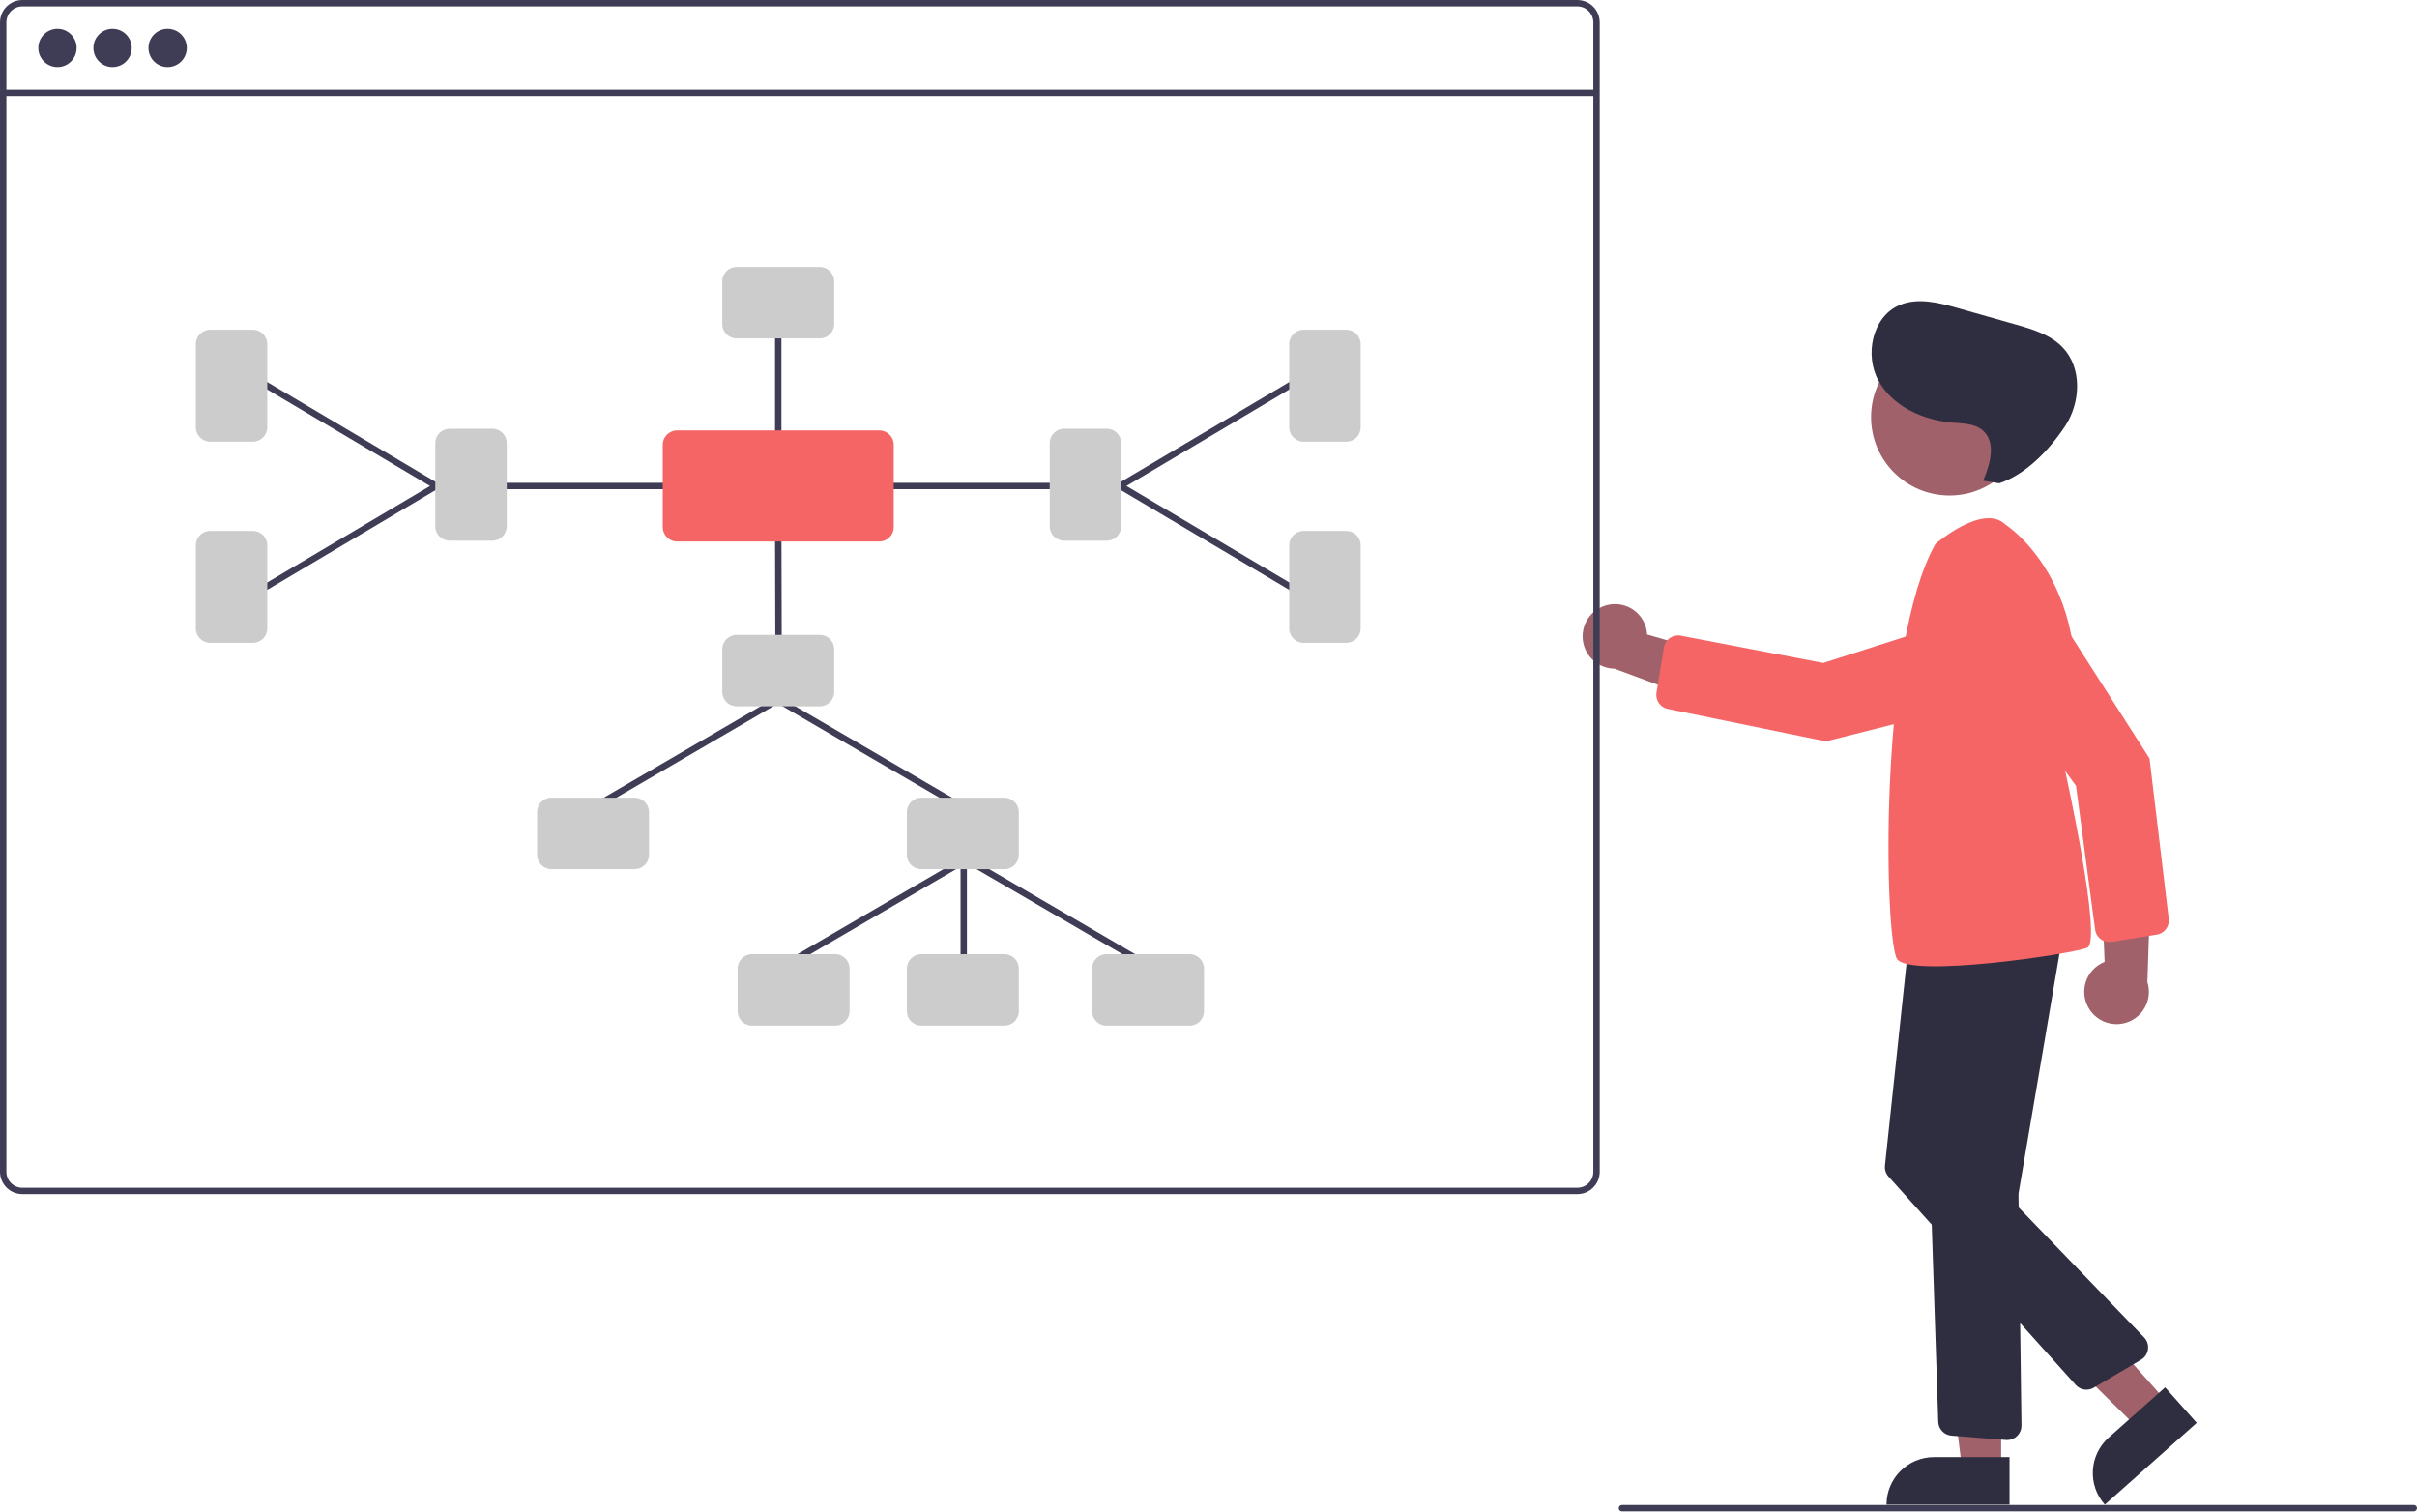
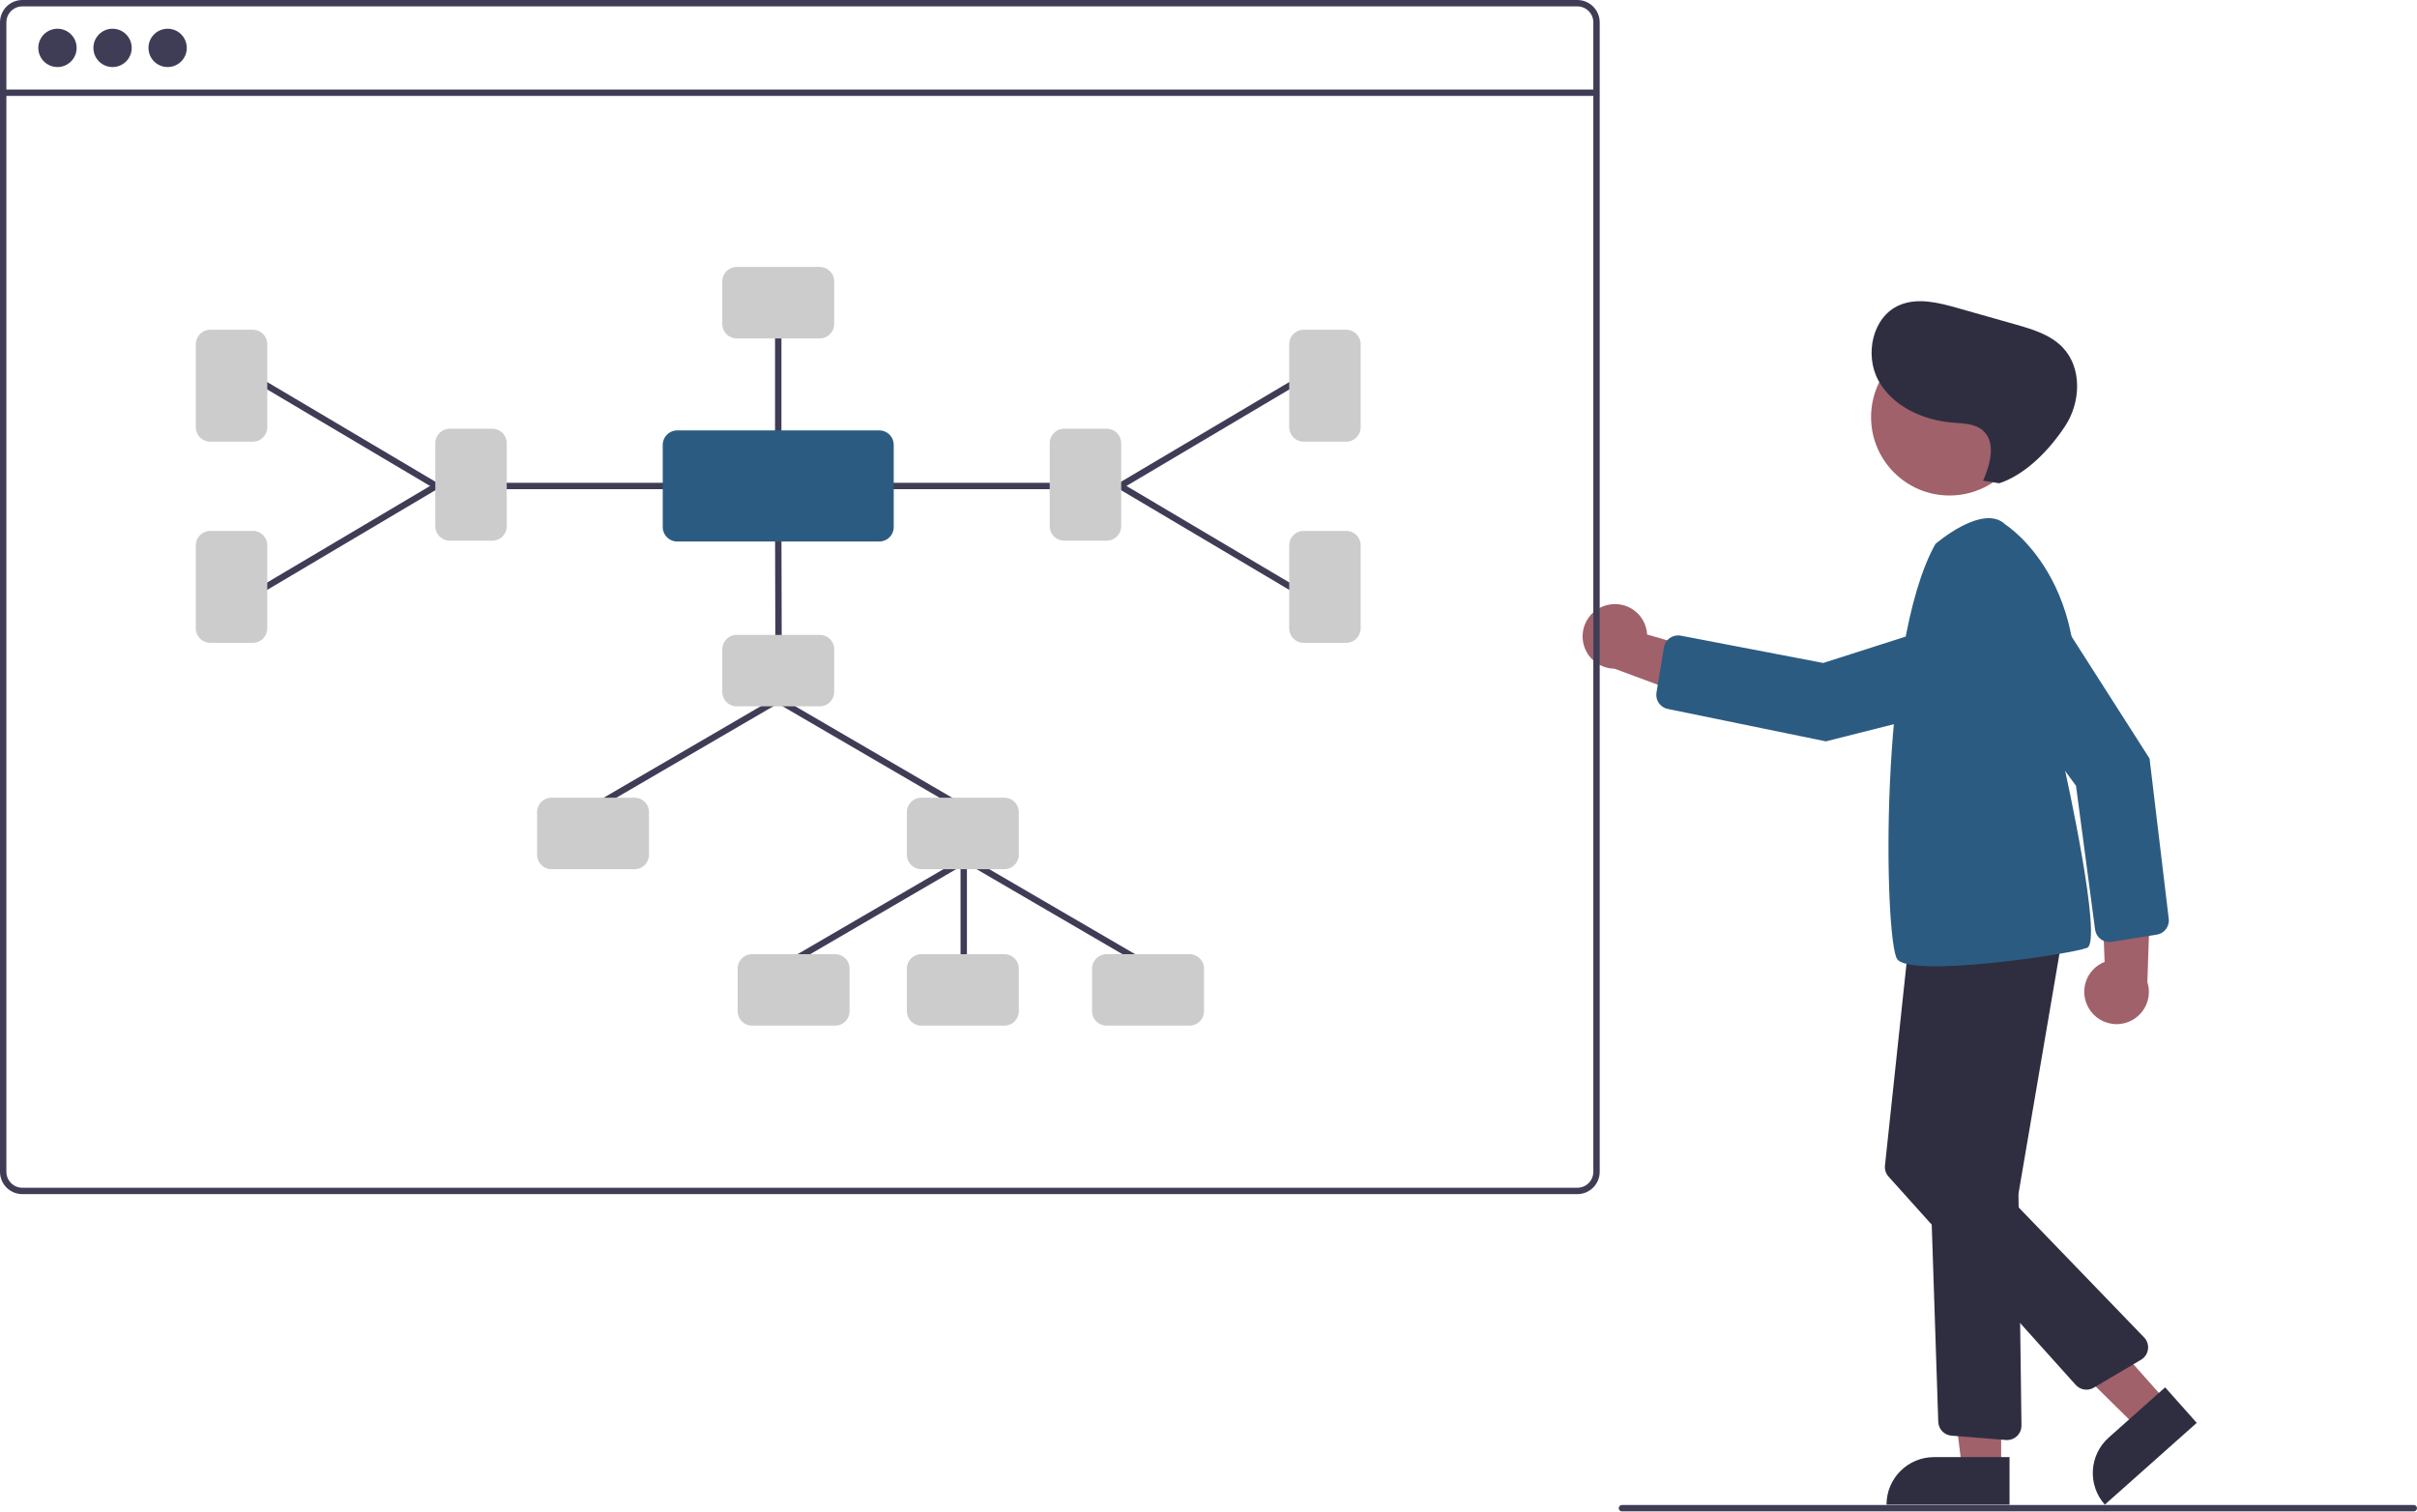
<svg xmlns="http://www.w3.org/2000/svg" id="ed1cb2a2-9ed7-4833-8d03-c78f60f09f28" data-name="Layer 1" width="756.96" height="473.36" viewBox="0 0 756.96 473.36">
  <path d="M875.75,529.197a10.056,10.056,0,0,1,4.899-14.62l-1.421-35.707,15.897,9.598-1.087,32.436a10.11,10.11,0,0,1-18.287,8.292Z" transform="translate(-221.5198 -213.32)" fill="#a0616a" />
-   <path d="M896.967,506.049l-14.132,2.258a4.5,4.5,0,0,1-5.17-3.851l-5.979-45.029-29.545-40.432a13.579,13.579,0,0,1,3.653-19.453l-.001-0a13.579,13.579,0,0,1,18.754,4.13l30.174,47.218,6.006,50.181a4.554,4.554,0,0,1,.013.965A4.486,4.486,0,0,1,896.967,506.049Z" transform="translate(-221.5198 -213.32)" fill="#f56565" />
+   <path d="M896.967,506.049l-14.132,2.258a4.5,4.5,0,0,1-5.17-3.851l-5.979-45.029-29.545-40.432a13.579,13.579,0,0,1,3.653-19.453l-.001-0a13.579,13.579,0,0,1,18.754,4.13l30.174,47.218,6.006,50.181a4.554,4.554,0,0,1,.013.965A4.486,4.486,0,0,1,896.967,506.049Z" transform="translate(-221.5198 -213.32)" fill="#2C5B81" />
  <polygon points="626.725 459.863 614.465 459.863 608.633 412.575 626.727 412.576 626.725 459.863" fill="#a0616a" />
  <path d="M605.708,456.36h23.644a0,0,0,0,1,0,0v14.887a0,0,0,0,1,0,0H590.821a0,0,0,0,1,0,0v0A14.887,14.887,0,0,1,605.708,456.36Z" fill="#2f2e41" />
  <polygon points="678.45 438.879 669.29 447.027 635.145 413.36 647.021 403.547 678.45 438.879" fill="#a0616a" />
  <path d="M885.779,658.758h23.644a0,0,0,0,1,0,0v14.887a0,0,0,0,1,0,0H870.892a0,0,0,0,1,0,0v0A14.887,14.887,0,0,1,885.779,658.758Z" transform="translate(-439.2403 546.7506) rotate(-41.65452)" fill="#2f2e41" />
  <path d="M725.043,402.777a10.056,10.056,0,0,1,12.324,9.267l34.327,9.93-14.128,12.051L727.134,422.747a10.11,10.11,0,0,1-2.091-19.97Z" transform="translate(-221.5198 -213.32)" fill="#a0616a" />
  <circle cx="610.547" cy="130.628" r="24.561" fill="#a0616a" />
  <path d="M849.75,664.328,832.686,662.963a4.497,4.497,0,0,1-4.139-4.337l-4.763-143.833a4.489,4.489,0,0,1,3.876-4.605l34.02-4.747a4.5,4.5,0,0,1,5.058,5.214l-13.018,76.249a3.514,3.514,0,0,0-.05.635l.938,72.245a4.501,4.501,0,0,1-4.503,4.56C849.987,664.343,849.868,664.338,849.75,664.328Z" transform="translate(-221.5198 -213.32)" fill="#2f2e41" />
  <path d="M871.604,647.077l-58.619-65.238a4.504,4.504,0,0,1-1.127-3.484l7.403-69.405a4.493,4.493,0,0,1,4.774-4.013l35.976,2.398a4.5,4.5,0,0,1,3.964,5.931l-21.555,63.768a3.487,3.487,0,0,0,.797,3.551l49.793,51.604a4.5,4.5,0,0,1-.949,6.999l-14.819,8.757a4.51,4.51,0,0,1-5.636-.866Z" transform="translate(-221.5198 -213.32)" fill="#2f2e41" />
-   <path d="M827.665,383.68s15-13,22-6c0,0,32.5,20.5,18.5,76.5,0,0,12,54,7,56s-55.5,9.5-59.5,3.5S809.665,415.68,827.665,383.68Z" transform="translate(-221.5198 -213.32)" fill="#f56565" />
-   <path d="M740.303,430.22l2.322-14.122a4.5,4.5,0,0,1,5.287-3.689l44.613,8.551L840.219,405.699a13.579,13.579,0,0,1,17.303,9.61l0-.001a13.579,13.579,0,0,1-9.842,16.489l-54.332,13.714-49.509-10.153a4.554,4.554,0,0,1-.92-.292A4.486,4.486,0,0,1,740.303,430.22Z" transform="translate(-221.5198 -213.32)" fill="#f56565" />
+   <path d="M827.665,383.68s15-13,22-6c0,0,32.5,20.5,18.5,76.5,0,0,12,54,7,56s-55.5,9.5-59.5,3.5S809.665,415.68,827.665,383.68Z" transform="translate(-221.5198 -213.32)" fill="#2C5B81" />
+   <path d="M740.303,430.22l2.322-14.122a4.5,4.5,0,0,1,5.287-3.689l44.613,8.551L840.219,405.699a13.579,13.579,0,0,1,17.303,9.61l0-.001a13.579,13.579,0,0,1-9.842,16.489l-54.332,13.714-49.509-10.153a4.554,4.554,0,0,1-.92-.292A4.486,4.486,0,0,1,740.303,430.22Z" transform="translate(-221.5198 -213.32)" fill="#2C5B81" />
  <path d="M842.606,363.871c2.244-5.195,4.144-12.113-.161-15.785-2.497-2.13-6.094-2.135-9.365-2.4-9.217-.747-18.706-4.988-23.211-13.064s-1.989-20.084,6.51-23.728c5.729-2.456,12.297-.783,18.294.918l18.006,5.106c5.35,1.517,10.967,3.19,14.819,7.201,6.143,6.397,5.684,17.212.805,24.618S856.077,361.868,847.665,364.68Z" transform="translate(-221.5198 -213.32)" fill="#2f2e41" />
  <path d="M977.48,686.68h-248a1,1,0,0,1,0-2h248a1,1,0,0,1,0,2Z" transform="translate(-221.5198 -213.32)" fill="#3f3d56" />
  <path d="M715.52,213.32h-487a7.008,7.008,0,0,0-7,7v360a7.008,7.008,0,0,0,7,7h487a7.008,7.008,0,0,0,7-7v-360A7.008,7.008,0,0,0,715.52,213.32Zm5,367a5.002,5.002,0,0,1-5,5h-487a5.002,5.002,0,0,1-5-5v-360a5.002,5.002,0,0,1,5-5h487a5.002,5.002,0,0,1,5,5Z" transform="translate(-221.5198 -213.32)" fill="#3f3d56" />
  <rect x="1" y="28.04" width="499" height="2" fill="#3f3d56" />
  <circle cx="18" cy="15" r="6" fill="#3f3d56" />
  <circle cx="35.25" cy="15" r="6" fill="#3f3d56" />
  <circle cx="52.5" cy="15" r="6" fill="#3f3d56" />
  <path d="M523.343,524.625a1,1,0,0,1-1-1v-41a1,1,0,0,1,2,0v41A1,1,0,0,1,523.343,524.625Z" transform="translate(-221.5198 -213.32)" fill="#3f3d56" />
  <path d="M521.972,466.625a.995.995,0,0,1-.502-.136l-56.815-33.104a1,1,0,0,1,1.007-1.729l56.815,33.104a1,1,0,0,1-.504,1.864Z" transform="translate(-221.5198 -213.32)" fill="#3f3d56" />
  <path d="M408.344,466.625a1,1,0,0,1-.504-1.864l56.815-33.104A1,1,0,0,1,465.661,433.385l-56.815,33.104A.999.999,0,0,1,408.344,466.625Z" transform="translate(-221.5198 -213.32)" fill="#3f3d56" />
  <path d="M580.972,516.625a.995.995,0,0,1-.502-.136l-56.815-33.104a1,1,0,0,1,1.007-1.729l56.815,33.104a1,1,0,0,1-.504,1.864Z" transform="translate(-221.5198 -213.32)" fill="#3f3d56" />
  <path d="M467.344,516.625a1,1,0,0,1-.504-1.864l56.815-33.104A1,1,0,0,1,524.661,483.385l-56.815,33.104A.999.999,0,0,1,467.344,516.625Z" transform="translate(-221.5198 -213.32)" fill="#3f3d56" />
  <path d="M465.343,415.625a1.0 1,0,0,1-1-.998L464.25,378.24a1.0 1,0,0,1,.998-1.002h.002a1.0 1,0,0,1,1,.998l.093,36.387a1.0 1,0,0,1-.998,1.002Z" transform="translate(-221.5198 -213.32)" fill="#3f3d56" />
  <path d="M478.276,434.541h-26.052a4.505,4.505,0,0,1-4.5-4.5V416.659a4.505,4.505,0,0,1,4.5-4.5h26.052a4.505,4.505,0,0,1,4.5,4.5v13.381A4.505,4.505,0,0,1,478.276,434.541Z" transform="translate(-221.5198 -213.32)" fill="#ccc" />
  <path d="M435.158,366.521H379.724a1,1,0,0,1,0-2h55.433a1,1,0,0,1,0,2Z" transform="translate(-221.5198 -213.32)" fill="#3f3d56" />
  <path d="M465.25,352.238a1,1,0,0,1-1-1v-34.613a1,1,0,0,1,2,0v34.613A1,1,0,0,1,465.25,352.238Z" transform="translate(-221.5198 -213.32)" fill="#3f3d56" />
  <path d="M358.157,366.521a.996.996,0,0,1-.509-.14l-53.815-31.896a1,1,0,0,1,1.02-1.721l53.815,31.896a1,1,0,0,1-.511,1.86Z" transform="translate(-221.5198 -213.32)" fill="#3f3d56" />
  <path d="M304.344,398.417a1,1,0,0,1-.511-1.86l53.815-31.896a1,1,0,0,1,1.02,1.721l-53.815,31.896A.996.996,0,0,1,304.344,398.417Z" transform="translate(-221.5198 -213.32)" fill="#3f3d56" />
  <path d="M375.724,382.651H362.343a4.505,4.505,0,0,1-4.5-4.5V352.099a4.505,4.505,0,0,1,4.5-4.5h13.381a4.505,4.505,0,0,1,4.5,4.5v26.052A4.505,4.505,0,0,1,375.724,382.651Z" transform="translate(-221.5198 -213.32)" fill="#ccc" />
  <path d="M478.276,319.316h-26.052a4.505,4.505,0,0,1-4.5-4.5V301.434a4.505,4.505,0,0,1,4.5-4.5h26.052a4.505,4.505,0,0,1,4.5,4.5v13.382A4.505,4.505,0,0,1,478.276,319.316Z" transform="translate(-221.5198 -213.32)" fill="#ccc" />
  <path d="M300.724,351.651H287.343a4.505,4.505,0,0,1-4.5-4.5V321.099a4.505,4.505,0,0,1,4.5-4.5h13.381a4.505,4.505,0,0,1,4.5,4.5v26.052A4.505,4.505,0,0,1,300.724,351.651Z" transform="translate(-221.5198 -213.32)" fill="#ccc" />
  <path d="M300.724,414.651H287.343a4.505,4.505,0,0,1-4.5-4.5V384.099a4.505,4.505,0,0,1,4.5-4.5h13.381a4.505,4.505,0,0,1,4.5,4.5v26.052A4.505,4.505,0,0,1,300.724,414.651Z" transform="translate(-221.5198 -213.32)" fill="#ccc" />
  <path d="M550.776,366.521H495.343a1,1,0,0,1,0-2h55.434a1,1,0,0,1,0,2Z" transform="translate(-221.5198 -213.32)" fill="#3f3d56" />
  <path d="M572.344,366.521a1,1,0,0,1-.511-1.86l53.815-31.896a1,1,0,1,1,1.02,1.721l-53.815,31.896A.995.995,0,0,1,572.344,366.521Z" transform="translate(-221.5198 -213.32)" fill="#3f3d56" />
  <path d="M626.157,398.417a.995.995,0,0,1-.509-.14l-53.815-31.896a1,1,0,1,1,1.02-1.721l53.815,31.896a1,1,0,0,1-.511,1.86Z" transform="translate(-221.5198 -213.32)" fill="#3f3d56" />
  <path d="M568.158,382.651H554.776a4.505,4.505,0,0,1-4.5-4.5V352.099a4.505,4.505,0,0,1,4.5-4.5h13.381a4.505,4.505,0,0,1,4.5,4.5v26.052A4.505,4.505,0,0,1,568.158,382.651Z" transform="translate(-221.5198 -213.32)" fill="#ccc" />
  <path d="M643.158,351.651H629.776a4.505,4.505,0,0,1-4.5-4.5V321.099a4.505,4.505,0,0,1,4.5-4.5h13.381a4.505,4.505,0,0,1,4.5,4.5v26.052A4.505,4.505,0,0,1,643.158,351.651Z" transform="translate(-221.5198 -213.32)" fill="#ccc" />
  <path d="M643.158,414.651H629.776a4.505,4.505,0,0,1-4.5-4.5V384.099a4.505,4.505,0,0,1,4.5-4.5h13.381a4.505,4.505,0,0,1,4.5,4.5v26.052A4.505,4.505,0,0,1,643.158,414.651Z" transform="translate(-221.5198 -213.32)" fill="#ccc" />
  <path d="M420.276,485.541h-26.052a4.505,4.505,0,0,1-4.5-4.5V467.659a4.505,4.505,0,0,1,4.5-4.5h26.052a4.505,4.505,0,0,1,4.5,4.5v13.381A4.505,4.505,0,0,1,420.276,485.541Z" transform="translate(-221.5198 -213.32)" fill="#ccc" />
  <path d="M536.091,485.541h-26.052a4.505,4.505,0,0,1-4.5-4.5V467.659a4.505,4.505,0,0,1,4.5-4.5h26.052a4.505,4.505,0,0,1,4.5,4.5v13.381A4.505,4.505,0,0,1,536.091,485.541Z" transform="translate(-221.5198 -213.32)" fill="#ccc" />
  <path d="M483.091,534.541h-26.052a4.505,4.505,0,0,1-4.5-4.5V516.659a4.505,4.505,0,0,1,4.5-4.5h26.052a4.505,4.505,0,0,1,4.5,4.5v13.381A4.505,4.505,0,0,1,483.091,534.541Z" transform="translate(-221.5198 -213.32)" fill="#ccc" />
  <path d="M594.091,534.541h-26.052a4.505,4.505,0,0,1-4.5-4.5V516.659a4.505,4.505,0,0,1,4.5-4.5h26.052a4.505,4.505,0,0,1,4.5,4.5v13.381A4.505,4.505,0,0,1,594.091,534.541Z" transform="translate(-221.5198 -213.32)" fill="#ccc" />
  <path d="M536.091,534.541h-26.052a4.505,4.505,0,0,1-4.5-4.5V516.659a4.505,4.505,0,0,1,4.5-4.5h26.052a4.505,4.505,0,0,1,4.5,4.5v13.381A4.505,4.505,0,0,1,536.091,534.541Z" transform="translate(-221.5198 -213.32)" fill="#ccc" />
-   <path d="M496.919,382.917H433.581a4.505,4.505,0,0,1-4.5-4.5v-25.792a4.505,4.505,0,0,1,4.5-4.5h63.338a4.505,4.505,0,0,1,4.5,4.5v25.792A4.505,4.505,0,0,1,496.919,382.917Z" transform="translate(-221.5198 -213.32)" fill="#f56565" />
+   <path d="M496.919,382.917H433.581a4.505,4.505,0,0,1-4.5-4.5v-25.792a4.505,4.505,0,0,1,4.5-4.5h63.338a4.505,4.505,0,0,1,4.5,4.5v25.792A4.505,4.505,0,0,1,496.919,382.917Z" transform="translate(-221.5198 -213.32)" fill="#2C5B81" />
</svg>
